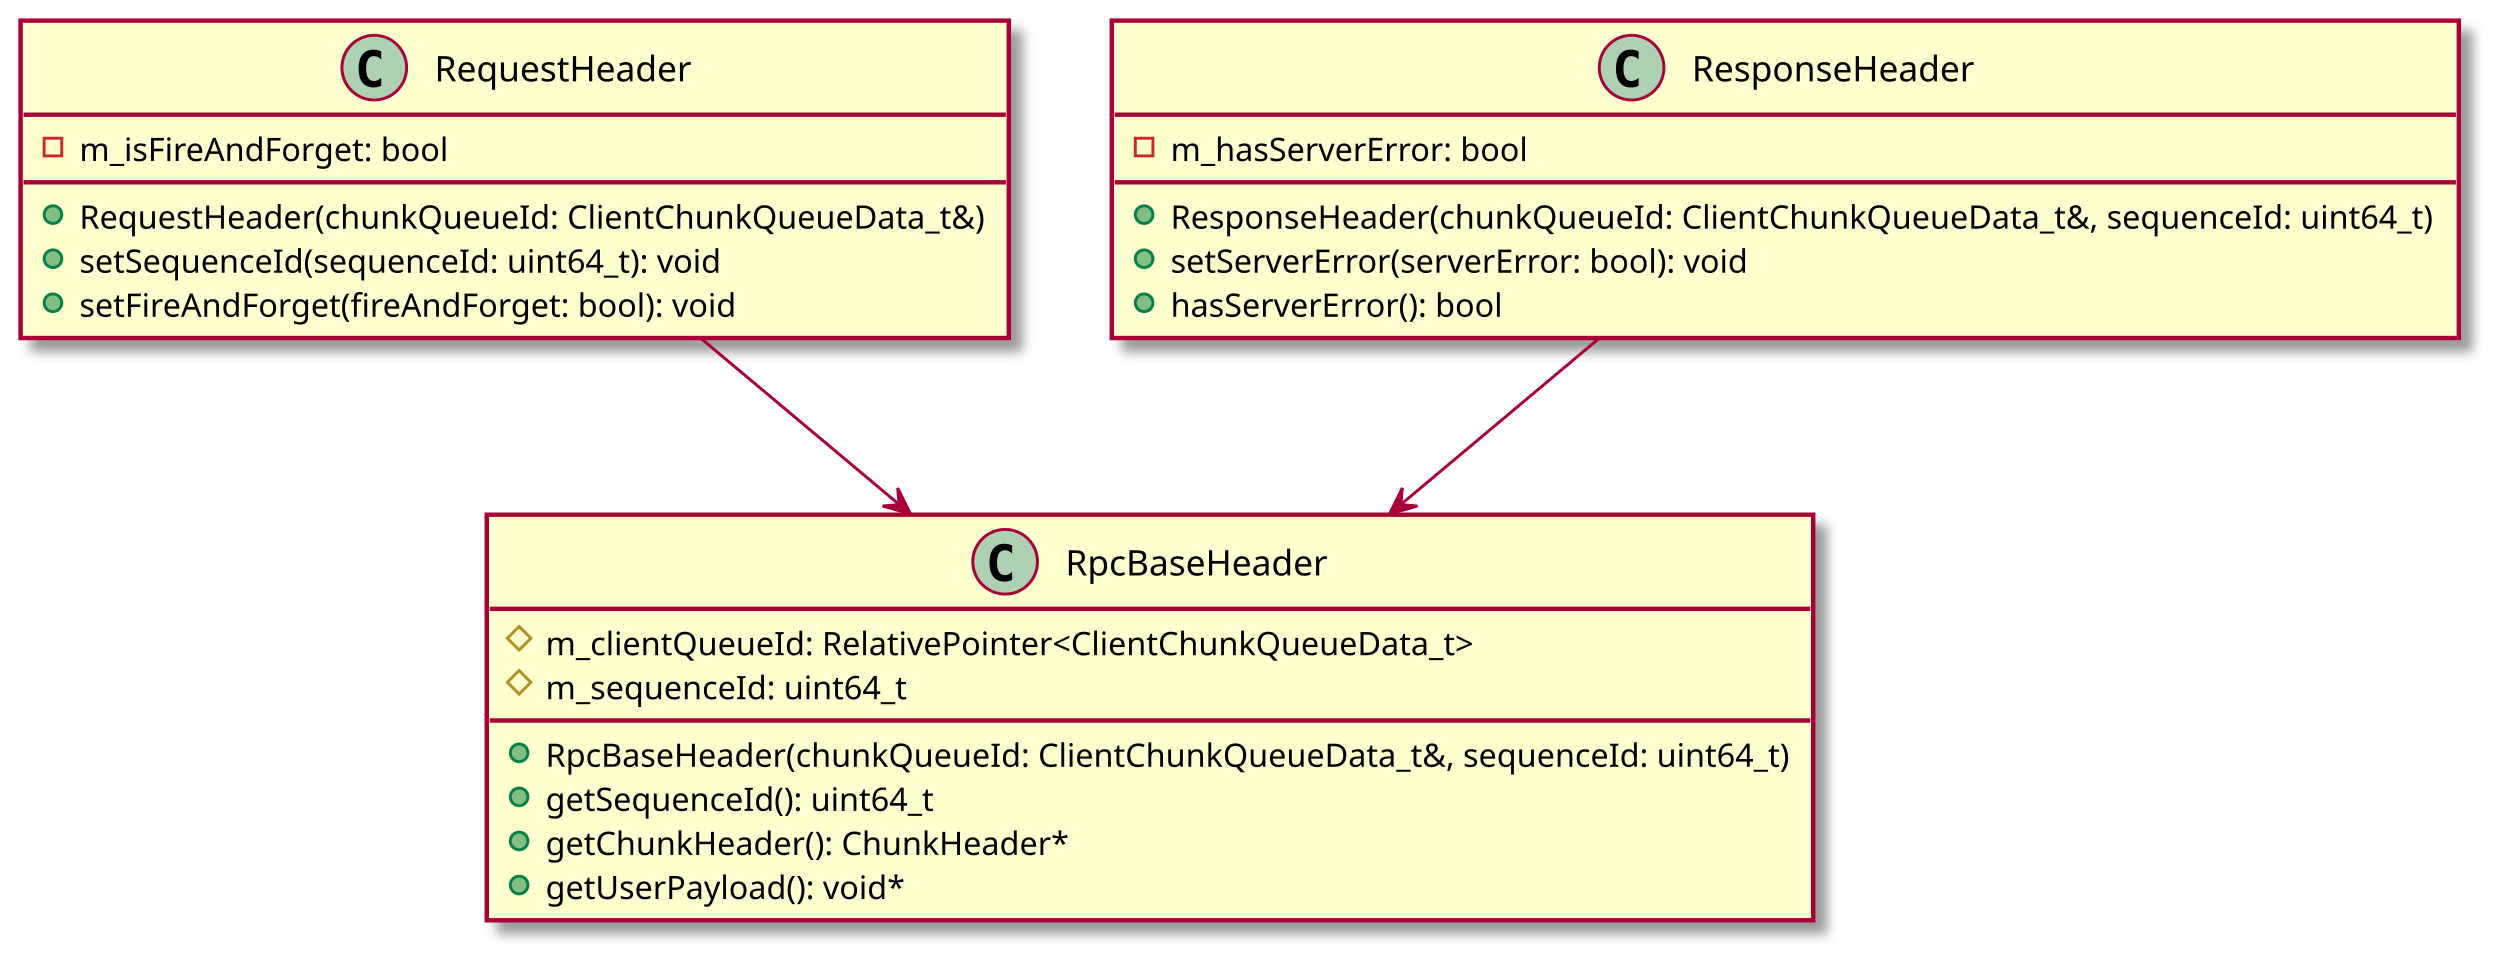
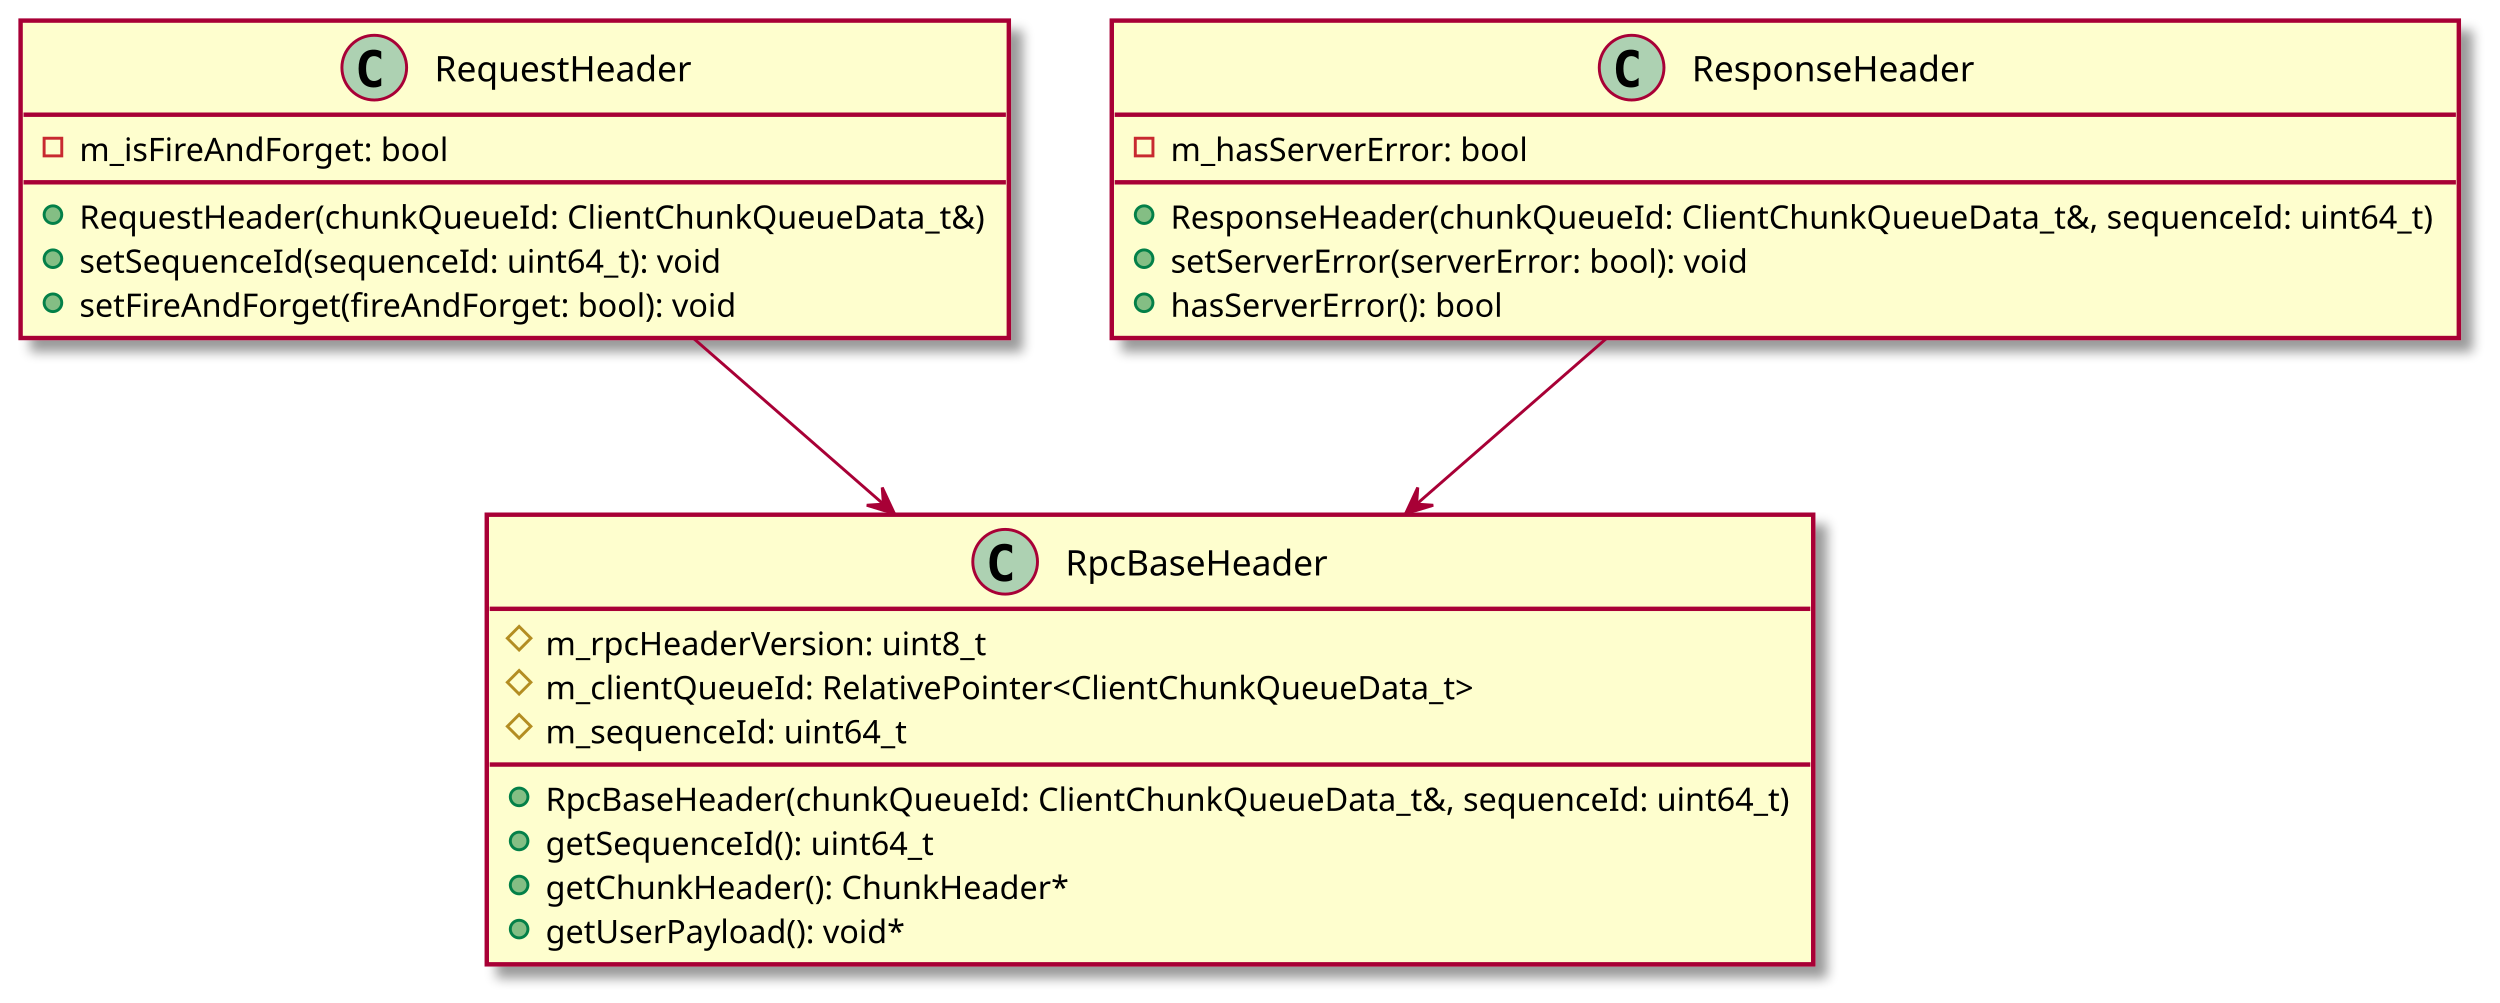
- <svg xmlns="http://www.w3.org/2000/svg" contentScriptType="application/ecmascript" contentStyleType="text/css" height="326px" preserveAspectRatio="none" style="width:850px;height:326px;background:#EEEBDC;" version="1.1" viewBox="0 0 850 326" width="850px" zoomAndPan="magnify">
+ <svg xmlns="http://www.w3.org/2000/svg" contentScriptType="application/ecmascript" contentStyleType="text/css" height="341px" preserveAspectRatio="none" style="width:850px;height:341px;background:#EEEBDC;" version="1.1" viewBox="0 0 850 341" width="850px" zoomAndPan="magnify">
  <defs>
-     <filter height="300%" id="fslg8stonqxgd" width="300%" x="-1" y="-1">
+     <filter height="300%" id="fufhwtcvotdb2" width="300%" x="-1" y="-1">
      <feGaussianBlur result="blurOut" stdDeviation="2.0" />
      <feColorMatrix in="blurOut" result="blurOut2" type="matrix" values="0 0 0 0 0 0 0 0 0 0 0 0 0 0 0 0 0 0 .4 0" />
      <feOffset dx="4.0" dy="4.0" in="blurOut2" result="blurOut3" />
      <feBlend in="SourceGraphic" in2="blurOut3" mode="normal" />
    </filter>
  </defs>
  <g>
-     <rect codeLine="3" fill="#FEFECE" filter="url(#fslg8stonqxgd)" height="137.891" id="RpcBaseHeader" style="stroke:#A80036;stroke-width:1.5;" width="451" x="165.5" y="175" />
+     <rect codeLine="3" fill="#FEFECE" filter="url(#fufhwtcvotdb2)" height="152.873" id="RpcBaseHeader" style="stroke:#A80036;stroke-width:1.5;" width="451" x="165.5" y="175" />
    <ellipse cx="341.75" cy="191" fill="#ADD1B2" rx="11" ry="11" style="stroke:#A80036;stroke-width:1.0;" />
    <path d="M341.547,197.734 Q339.062,197.734 337.734,196.094 Q336.422,194.422 336.422,191.312 Q336.422,188.188 337.734,186.531 Q339.062,184.875 341.547,184.875 Q342.266,184.875 342.922,185.031 Q343.562,185.188 344.125,185.484 L344.125,188.203 Q343.766,187.859 343.469,187.672 Q343.172,187.469 342.906,187.344 Q342.594,187.203 342.281,187.141 Q341.984,187.078 341.672,187.078 Q340.344,187.078 339.656,188.141 Q338.969,189.234 338.969,191.312 Q338.969,193.406 339.656,194.469 Q340.344,195.547 341.672,195.547 Q342.312,195.547 342.906,195.266 Q343.203,195.141 343.484,194.953 Q343.781,194.75 344.125,194.422 L344.125,197.141 Q343.547,197.438 342.906,197.594 Q342.281,197.734 341.547,197.734 Z " fill="#000000" />
    <text fill="#000000" font-family="sans-serif" font-size="12" lengthAdjust="spacing" textLength="90" x="362.25" y="195.656">RpcBaseHeader</text>
    <line style="stroke:#A80036;stroke-width:1.5;" x1="166.5" x2="615.5" y1="207" y2="207" />
    <polygon fill="none" points="176.5,213,180.5,217,176.5,221,172.5,217" style="stroke:#B38D22;stroke-width:1.0;" />
-     <text fill="#000000" font-family="sans-serif" font-size="11" lengthAdjust="spacing" textLength="319" x="185.5" y="222.759">m_clientQueueId: RelativePointer&lt;ClientChunkQueueData_t&gt;</text>
+     <text fill="#000000" font-family="sans-serif" font-size="11" lengthAdjust="spacing" textLength="152" x="185.5" y="222.759">m_rpcHeaderVersion: uint8_t</text>
    <polygon fill="none" points="176.5,227.982,180.5,231.982,176.5,235.982,172.5,231.982" style="stroke:#B38D22;stroke-width:1.0;" />
-     <text fill="#000000" font-family="sans-serif" font-size="11" lengthAdjust="spacing" textLength="123" x="185.5" y="237.741">m_sequenceId: uint64_t</text>
-     <line style="stroke:#A80036;stroke-width:1.5;" x1="166.5" x2="615.5" y1="244.964" y2="244.964" />
-     <ellipse cx="176.5" cy="255.964" fill="#84BE84" rx="3" ry="3" style="stroke:#038048;stroke-width:1.0;" />
-     <text fill="#000000" font-family="sans-serif" font-size="11" lengthAdjust="spacing" textLength="425" x="185.5" y="260.723">RpcBaseHeader(chunkQueueId: ClientChunkQueueData_t&amp;, sequenceId: uint64_t)</text>
+     <text fill="#000000" font-family="sans-serif" font-size="11" lengthAdjust="spacing" textLength="319" x="185.5" y="237.741">m_clientQueueId: RelativePointer&lt;ClientChunkQueueData_t&gt;</text>
+     <polygon fill="none" points="176.5,242.964,180.5,246.964,176.5,250.964,172.5,246.964" style="stroke:#B38D22;stroke-width:1.0;" />
+     <text fill="#000000" font-family="sans-serif" font-size="11" lengthAdjust="spacing" textLength="123" x="185.5" y="252.723">m_sequenceId: uint64_t</text>
+     <line style="stroke:#A80036;stroke-width:1.5;" x1="166.5" x2="615.5" y1="259.946" y2="259.946" />
    <ellipse cx="176.5" cy="270.946" fill="#84BE84" rx="3" ry="3" style="stroke:#038048;stroke-width:1.0;" />
-     <text fill="#000000" font-family="sans-serif" font-size="11" lengthAdjust="spacing" textLength="132" x="185.5" y="275.705">getSequenceId(): uint64_t</text>
+     <text fill="#000000" font-family="sans-serif" font-size="11" lengthAdjust="spacing" textLength="425" x="185.5" y="275.705">RpcBaseHeader(chunkQueueId: ClientChunkQueueData_t&amp;, sequenceId: uint64_t)</text>
    <ellipse cx="176.5" cy="285.928" fill="#84BE84" rx="3" ry="3" style="stroke:#038048;stroke-width:1.0;" />
-     <text fill="#000000" font-family="sans-serif" font-size="11" lengthAdjust="spacing" textLength="179" x="185.5" y="290.687">getChunkHeader(): ChunkHeader*</text>
+     <text fill="#000000" font-family="sans-serif" font-size="11" lengthAdjust="spacing" textLength="132" x="185.5" y="290.687">getSequenceId(): uint64_t</text>
    <ellipse cx="176.5" cy="300.909" fill="#84BE84" rx="3" ry="3" style="stroke:#038048;stroke-width:1.0;" />
-     <text fill="#000000" font-family="sans-serif" font-size="11" lengthAdjust="spacing" textLength="124" x="185.5" y="305.668">getUserPayload(): void*</text>
-     <rect codeLine="12" fill="#FEFECE" filter="url(#fslg8stonqxgd)" height="107.928" id="RequestHeader" style="stroke:#A80036;stroke-width:1.5;" width="336" x="7" y="7" />
+     <text fill="#000000" font-family="sans-serif" font-size="11" lengthAdjust="spacing" textLength="179" x="185.5" y="305.668">getChunkHeader(): ChunkHeader*</text>
+     <ellipse cx="176.5" cy="315.891" fill="#84BE84" rx="3" ry="3" style="stroke:#038048;stroke-width:1.0;" />
+     <text fill="#000000" font-family="sans-serif" font-size="11" lengthAdjust="spacing" textLength="124" x="185.5" y="320.65">getUserPayload(): void*</text>
+     <rect codeLine="13" fill="#FEFECE" filter="url(#fufhwtcvotdb2)" height="107.928" id="RequestHeader" style="stroke:#A80036;stroke-width:1.5;" width="336" x="7" y="7" />
    <ellipse cx="127.25" cy="23" fill="#ADD1B2" rx="11" ry="11" style="stroke:#A80036;stroke-width:1.0;" />
    <path d="M127.047,29.734 Q124.562,29.734 123.234,28.094 Q121.922,26.422 121.922,23.312 Q121.922,20.188 123.234,18.531 Q124.562,16.875 127.047,16.875 Q127.766,16.875 128.422,17.031 Q129.062,17.188 129.625,17.484 L129.625,20.203 Q129.266,19.859 128.969,19.672 Q128.672,19.469 128.406,19.344 Q128.094,19.203 127.781,19.141 Q127.484,19.078 127.172,19.078 Q125.844,19.078 125.156,20.141 Q124.469,21.234 124.469,23.312 Q124.469,25.406 125.156,26.469 Q125.844,27.547 127.172,27.547 Q127.812,27.547 128.406,27.266 Q128.703,27.141 128.984,26.953 Q129.281,26.75 129.625,26.422 L129.625,29.141 Q129.047,29.438 128.406,29.594 Q127.781,29.734 127.047,29.734 Z " fill="#000000" />
    <text fill="#000000" font-family="sans-serif" font-size="12" lengthAdjust="spacing" textLength="87" x="147.75" y="27.656">RequestHeader</text>
    <line style="stroke:#A80036;stroke-width:1.5;" x1="8" x2="342" y1="39" y2="39" />
    <rect fill="none" height="6" style="stroke:#C82930;stroke-width:1.0;" width="6" x="15" y="47" />
    <text fill="#000000" font-family="sans-serif" font-size="11" lengthAdjust="spacing" textLength="129" x="27" y="54.759">m_isFireAndForget: bool</text>
    <line style="stroke:#A80036;stroke-width:1.5;" x1="8" x2="342" y1="61.982" y2="61.982" />
    <ellipse cx="18" cy="72.982" fill="#84BE84" rx="3" ry="3" style="stroke:#038048;stroke-width:1.0;" />
    <text fill="#000000" font-family="sans-serif" font-size="11" lengthAdjust="spacing" textLength="310" x="27" y="77.741">RequestHeader(chunkQueueId: ClientChunkQueueData_t&amp;)</text>
    <ellipse cx="18" cy="87.964" fill="#84BE84" rx="3" ry="3" style="stroke:#038048;stroke-width:1.0;" />
    <text fill="#000000" font-family="sans-serif" font-size="11" lengthAdjust="spacing" textLength="219" x="27" y="92.723">setSequenceId(sequenceId: uint64_t): void</text>
    <ellipse cx="18" cy="102.946" fill="#84BE84" rx="3" ry="3" style="stroke:#038048;stroke-width:1.0;" />
    <text fill="#000000" font-family="sans-serif" font-size="11" lengthAdjust="spacing" textLength="230" x="27" y="107.705">setFireAndForget(fireAndForget: bool): void</text>
-     <rect codeLine="19" fill="#FEFECE" filter="url(#fslg8stonqxgd)" height="107.928" id="ResponseHeader" style="stroke:#A80036;stroke-width:1.5;" width="458" x="378" y="7" />
+     <rect codeLine="20" fill="#FEFECE" filter="url(#fufhwtcvotdb2)" height="107.928" id="ResponseHeader" style="stroke:#A80036;stroke-width:1.5;" width="458" x="378" y="7" />
    <ellipse cx="554.75" cy="23" fill="#ADD1B2" rx="11" ry="11" style="stroke:#A80036;stroke-width:1.0;" />
    <path d="M554.547,29.734 Q552.062,29.734 550.734,28.094 Q549.422,26.422 549.422,23.312 Q549.422,20.188 550.734,18.531 Q552.062,16.875 554.547,16.875 Q555.266,16.875 555.922,17.031 Q556.562,17.188 557.125,17.484 L557.125,20.203 Q556.766,19.859 556.469,19.672 Q556.172,19.469 555.906,19.344 Q555.594,19.203 555.281,19.141 Q554.984,19.078 554.672,19.078 Q553.344,19.078 552.656,20.141 Q551.969,21.234 551.969,23.312 Q551.969,25.406 552.656,26.469 Q553.344,27.547 554.672,27.547 Q555.312,27.547 555.906,27.266 Q556.203,27.141 556.484,26.953 Q556.781,26.75 557.125,26.422 L557.125,29.141 Q556.547,29.438 555.906,29.594 Q555.281,29.734 554.547,29.734 Z " fill="#000000" />
    <text fill="#000000" font-family="sans-serif" font-size="12" lengthAdjust="spacing" textLength="96" x="575.25" y="27.656">ResponseHeader</text>
    <line style="stroke:#A80036;stroke-width:1.5;" x1="379" x2="835" y1="39" y2="39" />
    <rect fill="none" height="6" style="stroke:#C82930;stroke-width:1.0;" width="6" x="386" y="47" />
    <text fill="#000000" font-family="sans-serif" font-size="11" lengthAdjust="spacing" textLength="125" x="398" y="54.759">m_hasServerError: bool</text>
    <line style="stroke:#A80036;stroke-width:1.5;" x1="379" x2="835" y1="61.982" y2="61.982" />
    <ellipse cx="389" cy="72.982" fill="#84BE84" rx="3" ry="3" style="stroke:#038048;stroke-width:1.0;" />
    <text fill="#000000" font-family="sans-serif" font-size="11" lengthAdjust="spacing" textLength="432" x="398" y="77.741">ResponseHeader(chunkQueueId: ClientChunkQueueData_t&amp;, sequenceId: uint64_t)</text>
    <ellipse cx="389" cy="87.964" fill="#84BE84" rx="3" ry="3" style="stroke:#038048;stroke-width:1.0;" />
    <text fill="#000000" font-family="sans-serif" font-size="11" lengthAdjust="spacing" textLength="203" x="398" y="92.723">setServerError(serverError: bool): void</text>
    <ellipse cx="389" cy="102.946" fill="#84BE84" rx="3" ry="3" style="stroke:#038048;stroke-width:1.0;" />
    <text fill="#000000" font-family="sans-serif" font-size="11" lengthAdjust="spacing" textLength="116" x="398" y="107.705">hasServerError(): bool</text>
-     <path codeLine="26" d="M238.35,115.08 C259.41,132.73 283.23,152.69 305.67,171.5 " fill="none" id="RequestHeader-to-RpcBaseHeader" style="stroke:#A80036;stroke-width:1.0;" />
-     <polygon fill="#A80036" points="309.55,174.75,305.21,165.909,305.714,171.543,300.079,172.047,309.55,174.75" style="stroke:#A80036;stroke-width:1.0;" />
-     <path codeLine="27" d="M543.65,115.08 C522.59,132.73 498.77,152.69 476.33,171.5 " fill="none" id="ResponseHeader-to-RpcBaseHeader" style="stroke:#A80036;stroke-width:1.0;" />
-     <polygon fill="#A80036" points="472.45,174.75,481.921,172.047,476.286,171.543,476.79,165.909,472.45,174.75" style="stroke:#A80036;stroke-width:1.0;" />
+     <path codeLine="27" d="M235.74,115.01 C255.8,132.51 278.56,152.37 300.35,171.39 " fill="none" id="RequestHeader-to-RpcBaseHeader" style="stroke:#A80036;stroke-width:1.0;" />
+     <polygon fill="#A80036" points="304.12,174.68,299.962,165.752,300.35,171.396,294.707,171.784,304.12,174.68" style="stroke:#A80036;stroke-width:1.0;" />
+     <path codeLine="28" d="M546.26,115.01 C526.2,132.51 503.44,152.37 481.65,171.39 " fill="none" id="ResponseHeader-to-RpcBaseHeader" style="stroke:#A80036;stroke-width:1.0;" />
+     <polygon fill="#A80036" points="477.88,174.68,487.293,171.784,481.65,171.396,482.038,165.752,477.88,174.68" style="stroke:#A80036;stroke-width:1.0;" />
  </g>
</svg>
